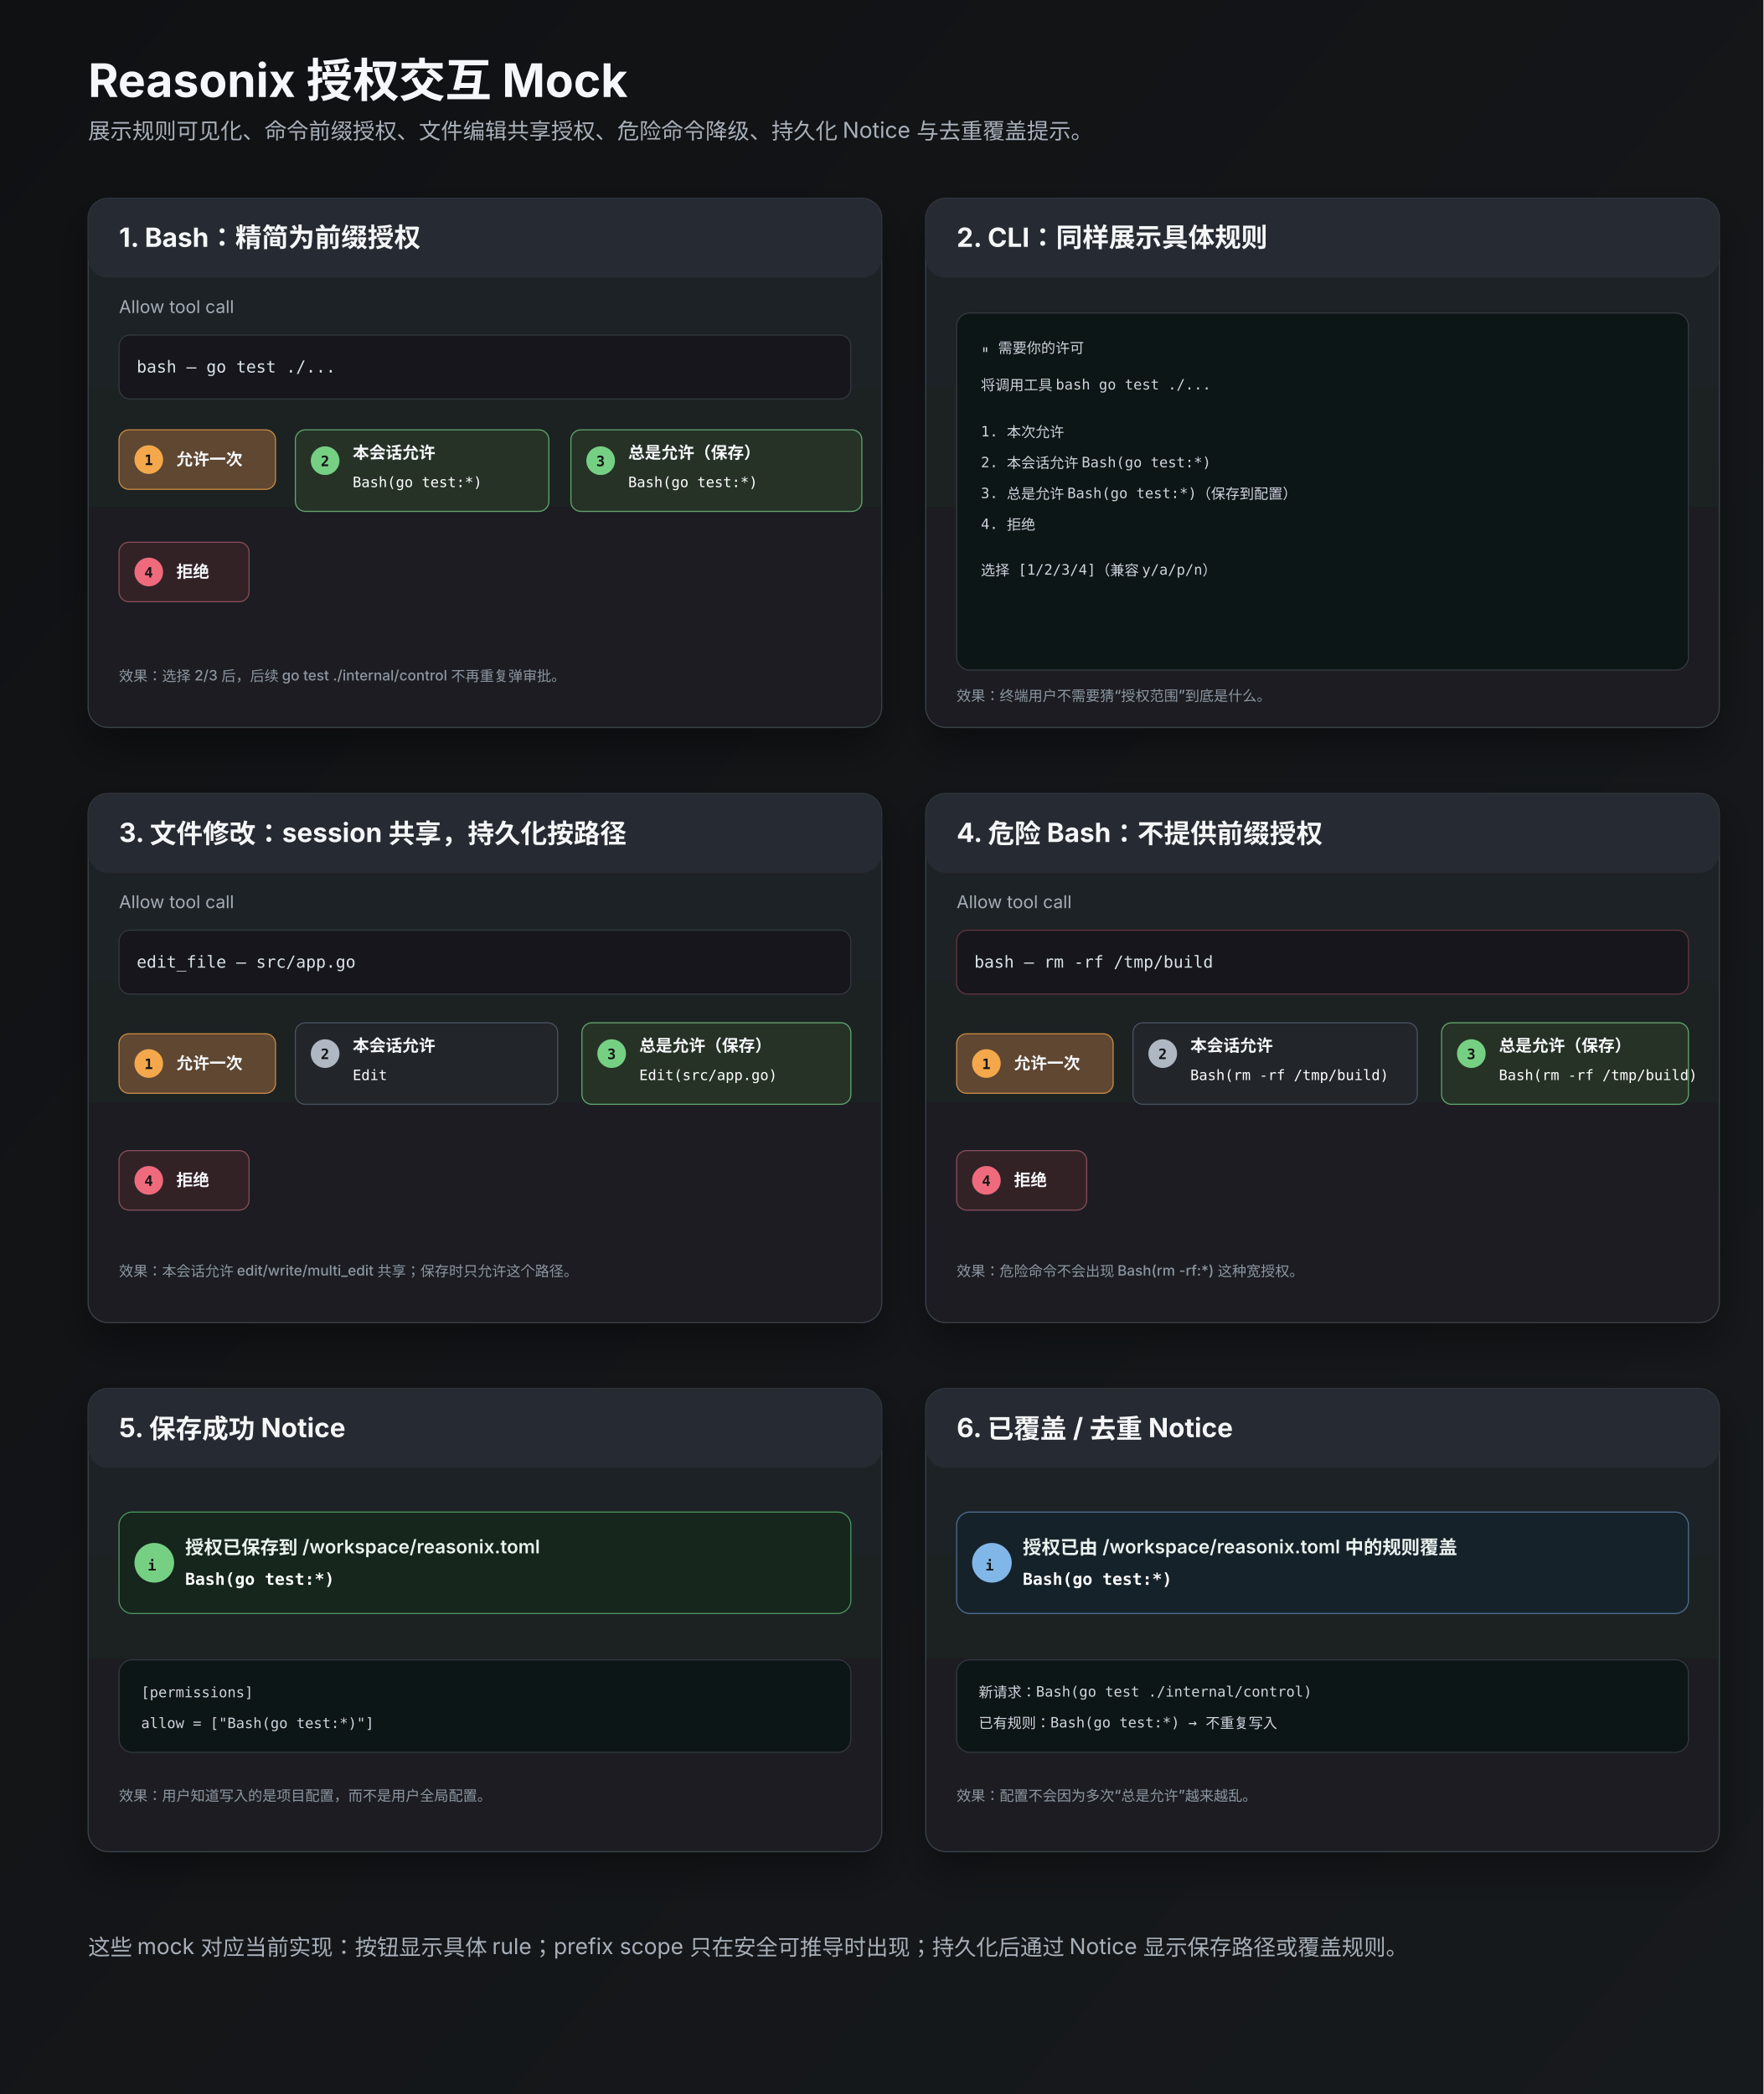
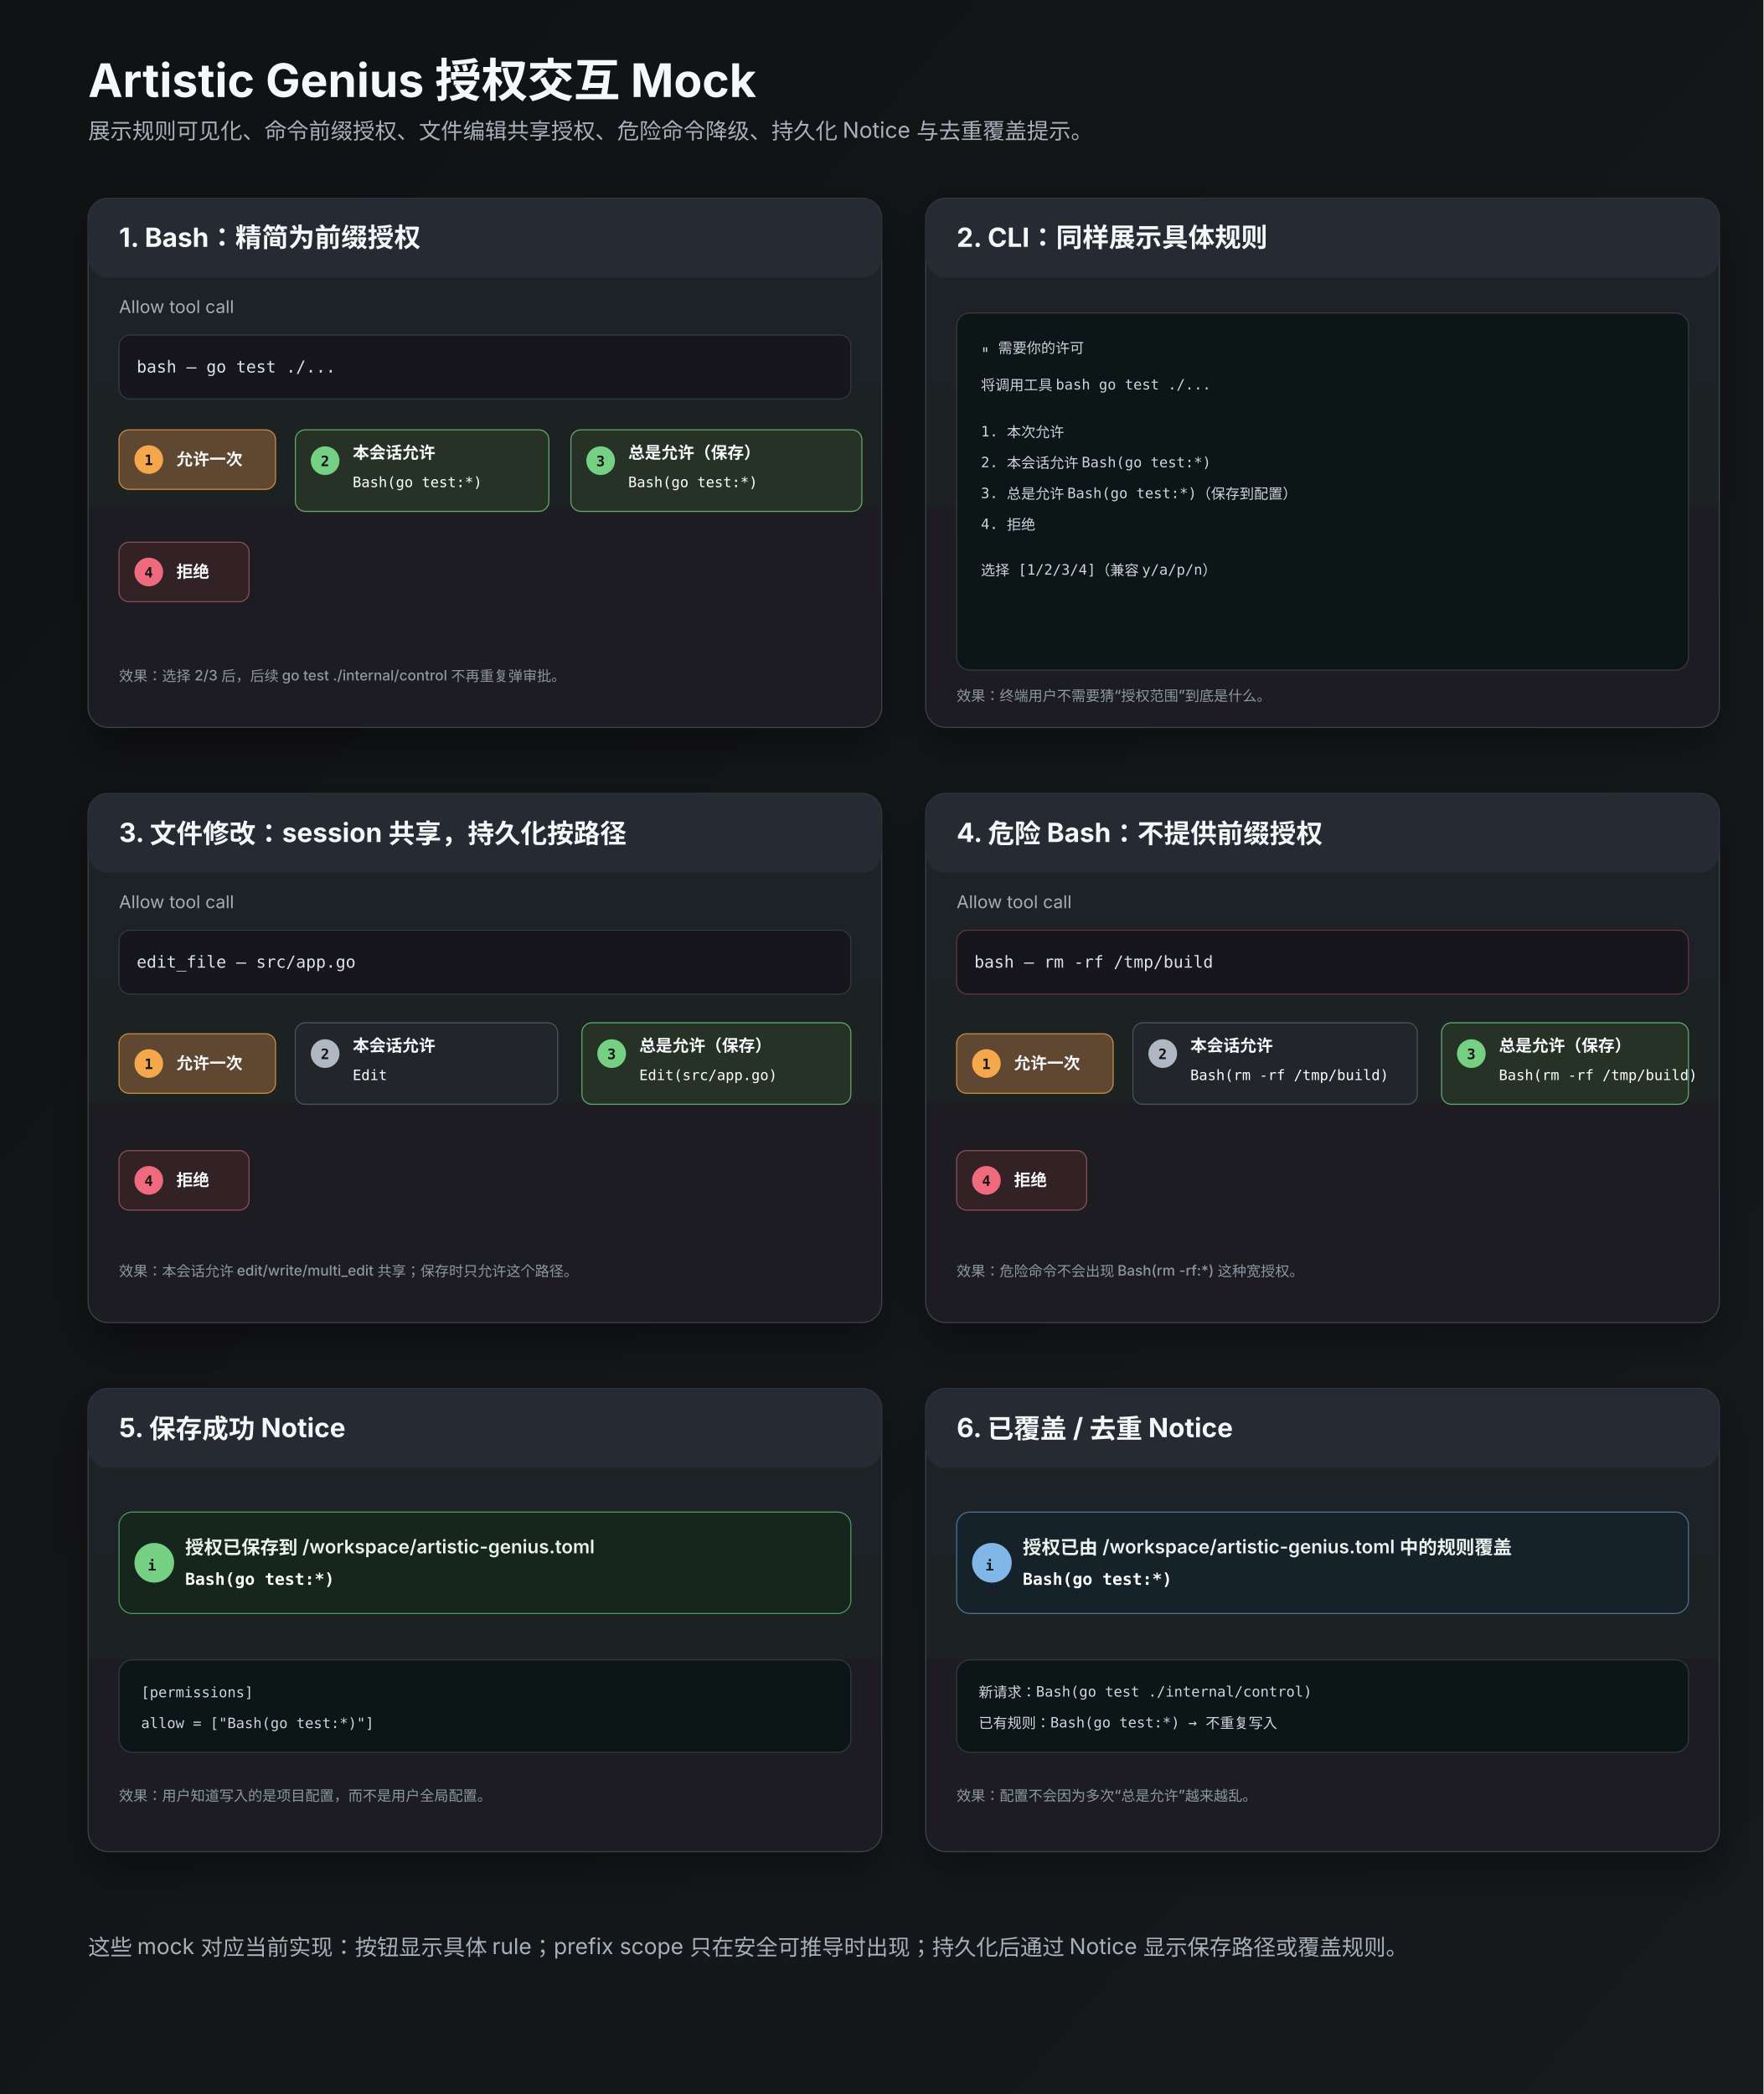
<svg xmlns="http://www.w3.org/2000/svg" width="1600" height="1900" viewBox="0 0 1600 1900" role="img" aria-labelledby="title desc">
  <defs>
    <linearGradient id="bg" x1="0" y1="0" x2="1" y2="1">
      <stop offset="0" stop-color="#101113" />
      <stop offset="1" stop-color="#171a1d" />
    </linearGradient>
    <linearGradient id="card" x1="0" y1="0" x2="0" y2="1">
      <stop offset="0" stop-color="#202327" />
      <stop offset="1" stop-color="#1a1d20" />
    </linearGradient>
    <filter id="shadow" x="-20%" y="-20%" width="140%" height="140%">
      <feDropShadow dx="0" dy="18" stdDeviation="18" flood-color="#000000" flood-opacity="0.36" />
    </filter>
    <style>
      .page-title{font:700 42px Inter,Arial,sans-serif;fill:#f5f7fa}
      .page-sub{font:400 20px Inter,Arial,sans-serif;fill:#a8b0ba}
      .section-title{font:700 24px Inter,Arial,sans-serif;fill:#f4f6f8}
      .muted{font:400 16px Inter,Arial,sans-serif;fill:#a5adb7}
      .tiny{font:500 13px Inter,Arial,sans-serif;fill:#8d96a2}
      .mono{font:500 15px "SFMono-Regular",Menlo,Consolas,monospace;fill:#dbe3ea}
      .mono-small{font:500 13px "SFMono-Regular",Menlo,Consolas,monospace;fill:#cdd6df}
      .label{font:600 15px Inter,Arial,sans-serif;fill:#f0f3f5}
      .btn-text{font:600 15px Inter,Arial,sans-serif;fill:#f6f8fa}
      .btn-rule{font:500 13px "SFMono-Regular",Menlo,Consolas,monospace;fill:#ffffff}
      .key{font:800 13px "SFMono-Regular",Menlo,Consolas,monospace;fill:#141516}
      .notice{font:600 17px Inter,Arial,sans-serif;fill:#eaf2ee}
      .notice-rule{font:600 15px "SFMono-Regular",Menlo,Consolas,monospace;fill:#ffffff}
    </style>
  </defs>
  <rect width="1600" height="1900" fill="url(#bg)" />
-   <text x="80" y="88" class="page-title">Reasonix 授权交互 Mock</text>
+   <text x="80" y="88" class="page-title">Artistic Genius 授权交互 Mock</text>
  <text x="80" y="126" class="page-sub">展示规则可见化、命令前缀授权、文件编辑共享授权、危险命令降级、持久化 Notice 与去重覆盖提示。</text>
  <g transform="translate(80 180)" filter="url(#shadow)">
    <rect width="720" height="480" rx="18" fill="url(#card)" stroke="#3b424b" />
    <rect x="0" y="0" width="720" height="72" rx="18" fill="#252a30" />
    <text x="28" y="44" class="section-title">1. Bash：精简为前缀授权</text>
    <text x="28" y="104" class="muted">Allow tool call</text>
    <rect x="28" y="124" width="664" height="58" rx="10" fill="#15181b" stroke="#333942" />
    <text x="44" y="158" class="mono">bash — go test ./...</text>
    <g transform="translate(28 210)">
      <rect width="142" height="54" rx="9" fill="#5f4630" stroke="#ca8b45" />
      <circle cx="27" cy="27" r="13" fill="#f4a84b" />
      <text x="23" y="32" class="key">1</text>
      <text x="52" y="32" class="btn-text">允许一次</text>
    </g>
    <g transform="translate(188 210)">
      <rect width="230" height="74" rx="9" fill="#263328" stroke="#62a66e" />
      <circle cx="27" cy="28" r="13" fill="#76d083" />
      <text x="23" y="33" class="key">2</text>
      <text x="52" y="26" class="btn-text">本会话允许</text>
      <text x="52" y="52" class="btn-rule">Bash(go test:*)</text>
    </g>
    <g transform="translate(438 210)">
      <rect width="264" height="74" rx="9" fill="#263328" stroke="#62a66e" />
      <circle cx="27" cy="28" r="13" fill="#76d083" />
      <text x="23" y="33" class="key">3</text>
      <text x="52" y="26" class="btn-text">总是允许（保存）</text>
      <text x="52" y="52" class="btn-rule">Bash(go test:*)</text>
    </g>
    <g transform="translate(28 312)">
      <rect width="118" height="54" rx="9" fill="#302328" stroke="#8a4c58" />
      <circle cx="27" cy="27" r="13" fill="#ef6b7c" />
      <text x="23" y="32" class="key">4</text>
      <text x="52" y="32" class="btn-text">拒绝</text>
    </g>
    <text x="28" y="438" class="tiny">效果：选择 2/3 后，后续 go test ./internal/control 不再重复弹审批。</text>
  </g>
  <g transform="translate(840 180)" filter="url(#shadow)">
    <rect width="720" height="480" rx="18" fill="url(#card)" stroke="#3b424b" />
    <rect x="0" y="0" width="720" height="72" rx="18" fill="#252a30" />
    <text x="28" y="44" class="section-title">2. CLI：同样展示具体规则</text>
    <rect x="28" y="104" width="664" height="324" rx="12" fill="#0f1215" stroke="#343a42" />
    <text x="50" y="140" class="mono-small">⏸ 需要你的许可</text>
    <text x="50" y="174" class="mono-small">将调用工具 bash go test ./...</text>
    <text x="50" y="216" class="mono-small">1. 本次允许</text>
    <text x="50" y="244" class="mono-small">2. 本会话允许 Bash(go test:*)</text>
    <text x="50" y="272" class="mono-small">3. 总是允许 Bash(go test:*)（保存到配置）</text>
    <text x="50" y="300" class="mono-small">4. 拒绝</text>
    <text x="50" y="342" class="mono-small">选择 [1/2/3/4]（兼容 y/a/p/n）</text>
    <text x="28" y="456" class="tiny">效果：终端用户不需要猜“授权范围”到底是什么。</text>
  </g>
  <g transform="translate(80 720)" filter="url(#shadow)">
    <rect width="720" height="480" rx="18" fill="url(#card)" stroke="#3b424b" />
    <rect x="0" y="0" width="720" height="72" rx="18" fill="#252a30" />
    <text x="28" y="44" class="section-title">3. 文件修改：session 共享，持久化按路径</text>
    <text x="28" y="104" class="muted">Allow tool call</text>
    <rect x="28" y="124" width="664" height="58" rx="10" fill="#15181b" stroke="#333942" />
    <text x="44" y="158" class="mono">edit_file — src/app.go</text>
    <g transform="translate(28 218)">
      <rect width="142" height="54" rx="9" fill="#5f4630" stroke="#ca8b45" />
      <circle cx="27" cy="27" r="13" fill="#f4a84b" />
      <text x="23" y="32" class="key">1</text>
      <text x="52" y="32" class="btn-text">允许一次</text>
    </g>
    <g transform="translate(188 208)">
      <rect width="238" height="74" rx="9" fill="#20252b" stroke="#4a5360" />
      <circle cx="27" cy="28" r="13" fill="#aeb7c2" />
      <text x="23" y="33" class="key">2</text>
      <text x="52" y="26" class="btn-text">本会话允许</text>
      <text x="52" y="52" class="btn-rule">Edit</text>
    </g>
    <g transform="translate(448 208)">
      <rect width="244" height="74" rx="9" fill="#263328" stroke="#62a66e" />
      <circle cx="27" cy="28" r="13" fill="#76d083" />
      <text x="23" y="33" class="key">3</text>
      <text x="52" y="26" class="btn-text">总是允许（保存）</text>
      <text x="52" y="52" class="btn-rule">Edit(src/app.go)</text>
    </g>
    <g transform="translate(28 324)">
      <rect width="118" height="54" rx="9" fill="#302328" stroke="#8a4c58" />
      <circle cx="27" cy="27" r="13" fill="#ef6b7c" />
      <text x="23" y="32" class="key">4</text>
      <text x="52" y="32" class="btn-text">拒绝</text>
    </g>
    <text x="28" y="438" class="tiny">效果：本会话允许 edit/write/multi_edit 共享；保存时只允许这个路径。</text>
  </g>
  <g transform="translate(840 720)" filter="url(#shadow)">
    <rect width="720" height="480" rx="18" fill="url(#card)" stroke="#3b424b" />
    <rect x="0" y="0" width="720" height="72" rx="18" fill="#252a30" />
    <text x="28" y="44" class="section-title">4. 危险 Bash：不提供前缀授权</text>
    <text x="28" y="104" class="muted">Allow tool call</text>
    <rect x="28" y="124" width="664" height="58" rx="10" fill="#15181b" stroke="#63363f" />
    <text x="44" y="158" class="mono">bash — rm -rf /tmp/build</text>
    <g transform="translate(28 218)">
      <rect width="142" height="54" rx="9" fill="#5f4630" stroke="#ca8b45" />
      <circle cx="27" cy="27" r="13" fill="#f4a84b" />
      <text x="23" y="32" class="key">1</text>
      <text x="52" y="32" class="btn-text">允许一次</text>
    </g>
    <g transform="translate(188 208)">
      <rect width="258" height="74" rx="9" fill="#20252b" stroke="#4a5360" />
      <circle cx="27" cy="28" r="13" fill="#aeb7c2" />
      <text x="23" y="33" class="key">2</text>
      <text x="52" y="26" class="btn-text">本会话允许</text>
      <text x="52" y="52" class="btn-rule">Bash(rm -rf /tmp/build)</text>
    </g>
    <g transform="translate(468 208)">
      <rect width="224" height="74" rx="9" fill="#263328" stroke="#62a66e" />
      <circle cx="27" cy="28" r="13" fill="#76d083" />
      <text x="23" y="33" class="key">3</text>
      <text x="52" y="26" class="btn-text">总是允许（保存）</text>
      <text x="52" y="52" class="btn-rule">Bash(rm -rf /tmp/build)</text>
    </g>
    <g transform="translate(28 324)">
      <rect width="118" height="54" rx="9" fill="#302328" stroke="#8a4c58" />
      <circle cx="27" cy="27" r="13" fill="#ef6b7c" />
      <text x="23" y="32" class="key">4</text>
      <text x="52" y="32" class="btn-text">拒绝</text>
    </g>
    <text x="28" y="438" class="tiny">效果：危险命令不会出现 Bash(rm -rf:*) 这种宽授权。</text>
  </g>
  <g transform="translate(80 1260)" filter="url(#shadow)">
    <rect width="720" height="420" rx="18" fill="url(#card)" stroke="#3b424b" />
    <rect x="0" y="0" width="720" height="72" rx="18" fill="#252a30" />
    <text x="28" y="44" class="section-title">5. 保存成功 Notice</text>
    <rect x="28" y="112" width="664" height="92" rx="12" fill="#15251b" stroke="#4a9860" />
    <circle cx="60" cy="158" r="18" fill="#76d083" />
    <text x="54" y="165" class="key">i</text>
-     <text x="88" y="150" class="notice">授权已保存到 /workspace/reasonix.toml</text>
+     <text x="88" y="150" class="notice">授权已保存到 /workspace/artistic-genius.toml</text>
    <text x="88" y="178" class="notice-rule">Bash(go test:*)</text>
    <rect x="28" y="246" width="664" height="84" rx="12" fill="#101316" stroke="#333942" />
    <text x="48" y="280" class="mono-small">[permissions]</text>
    <text x="48" y="308" class="mono-small">allow = ["Bash(go test:*)"]</text>
    <text x="28" y="374" class="tiny">效果：用户知道写入的是项目配置，而不是用户全局配置。</text>
  </g>
  <g transform="translate(840 1260)" filter="url(#shadow)">
    <rect width="720" height="420" rx="18" fill="url(#card)" stroke="#3b424b" />
    <rect x="0" y="0" width="720" height="72" rx="18" fill="#252a30" />
    <text x="28" y="44" class="section-title">6. 已覆盖 / 去重 Notice</text>
    <rect x="28" y="112" width="664" height="92" rx="12" fill="#17212a" stroke="#4b708f" />
    <circle cx="60" cy="158" r="18" fill="#80b7e8" />
    <text x="54" y="165" class="key">i</text>
-     <text x="88" y="150" class="notice">授权已由 /workspace/reasonix.toml 中的规则覆盖</text>
+     <text x="88" y="150" class="notice">授权已由 /workspace/artistic-genius.toml 中的规则覆盖</text>
    <text x="88" y="178" class="notice-rule">Bash(go test:*)</text>
    <rect x="28" y="246" width="664" height="84" rx="12" fill="#101316" stroke="#333942" />
    <text x="48" y="280" class="mono-small">新请求：Bash(go test ./internal/control)</text>
    <text x="48" y="308" class="mono-small">已有规则：Bash(go test:*)  → 不重复写入</text>
    <text x="28" y="374" class="tiny">效果：配置不会因为多次“总是允许”越来越乱。</text>
  </g>
  <text x="80" y="1774" class="page-sub">这些 mock 对应当前实现：按钮显示具体 rule；prefix scope 只在安全可推导时出现；持久化后通过 Notice 显示保存路径或覆盖规则。</text>
</svg>
